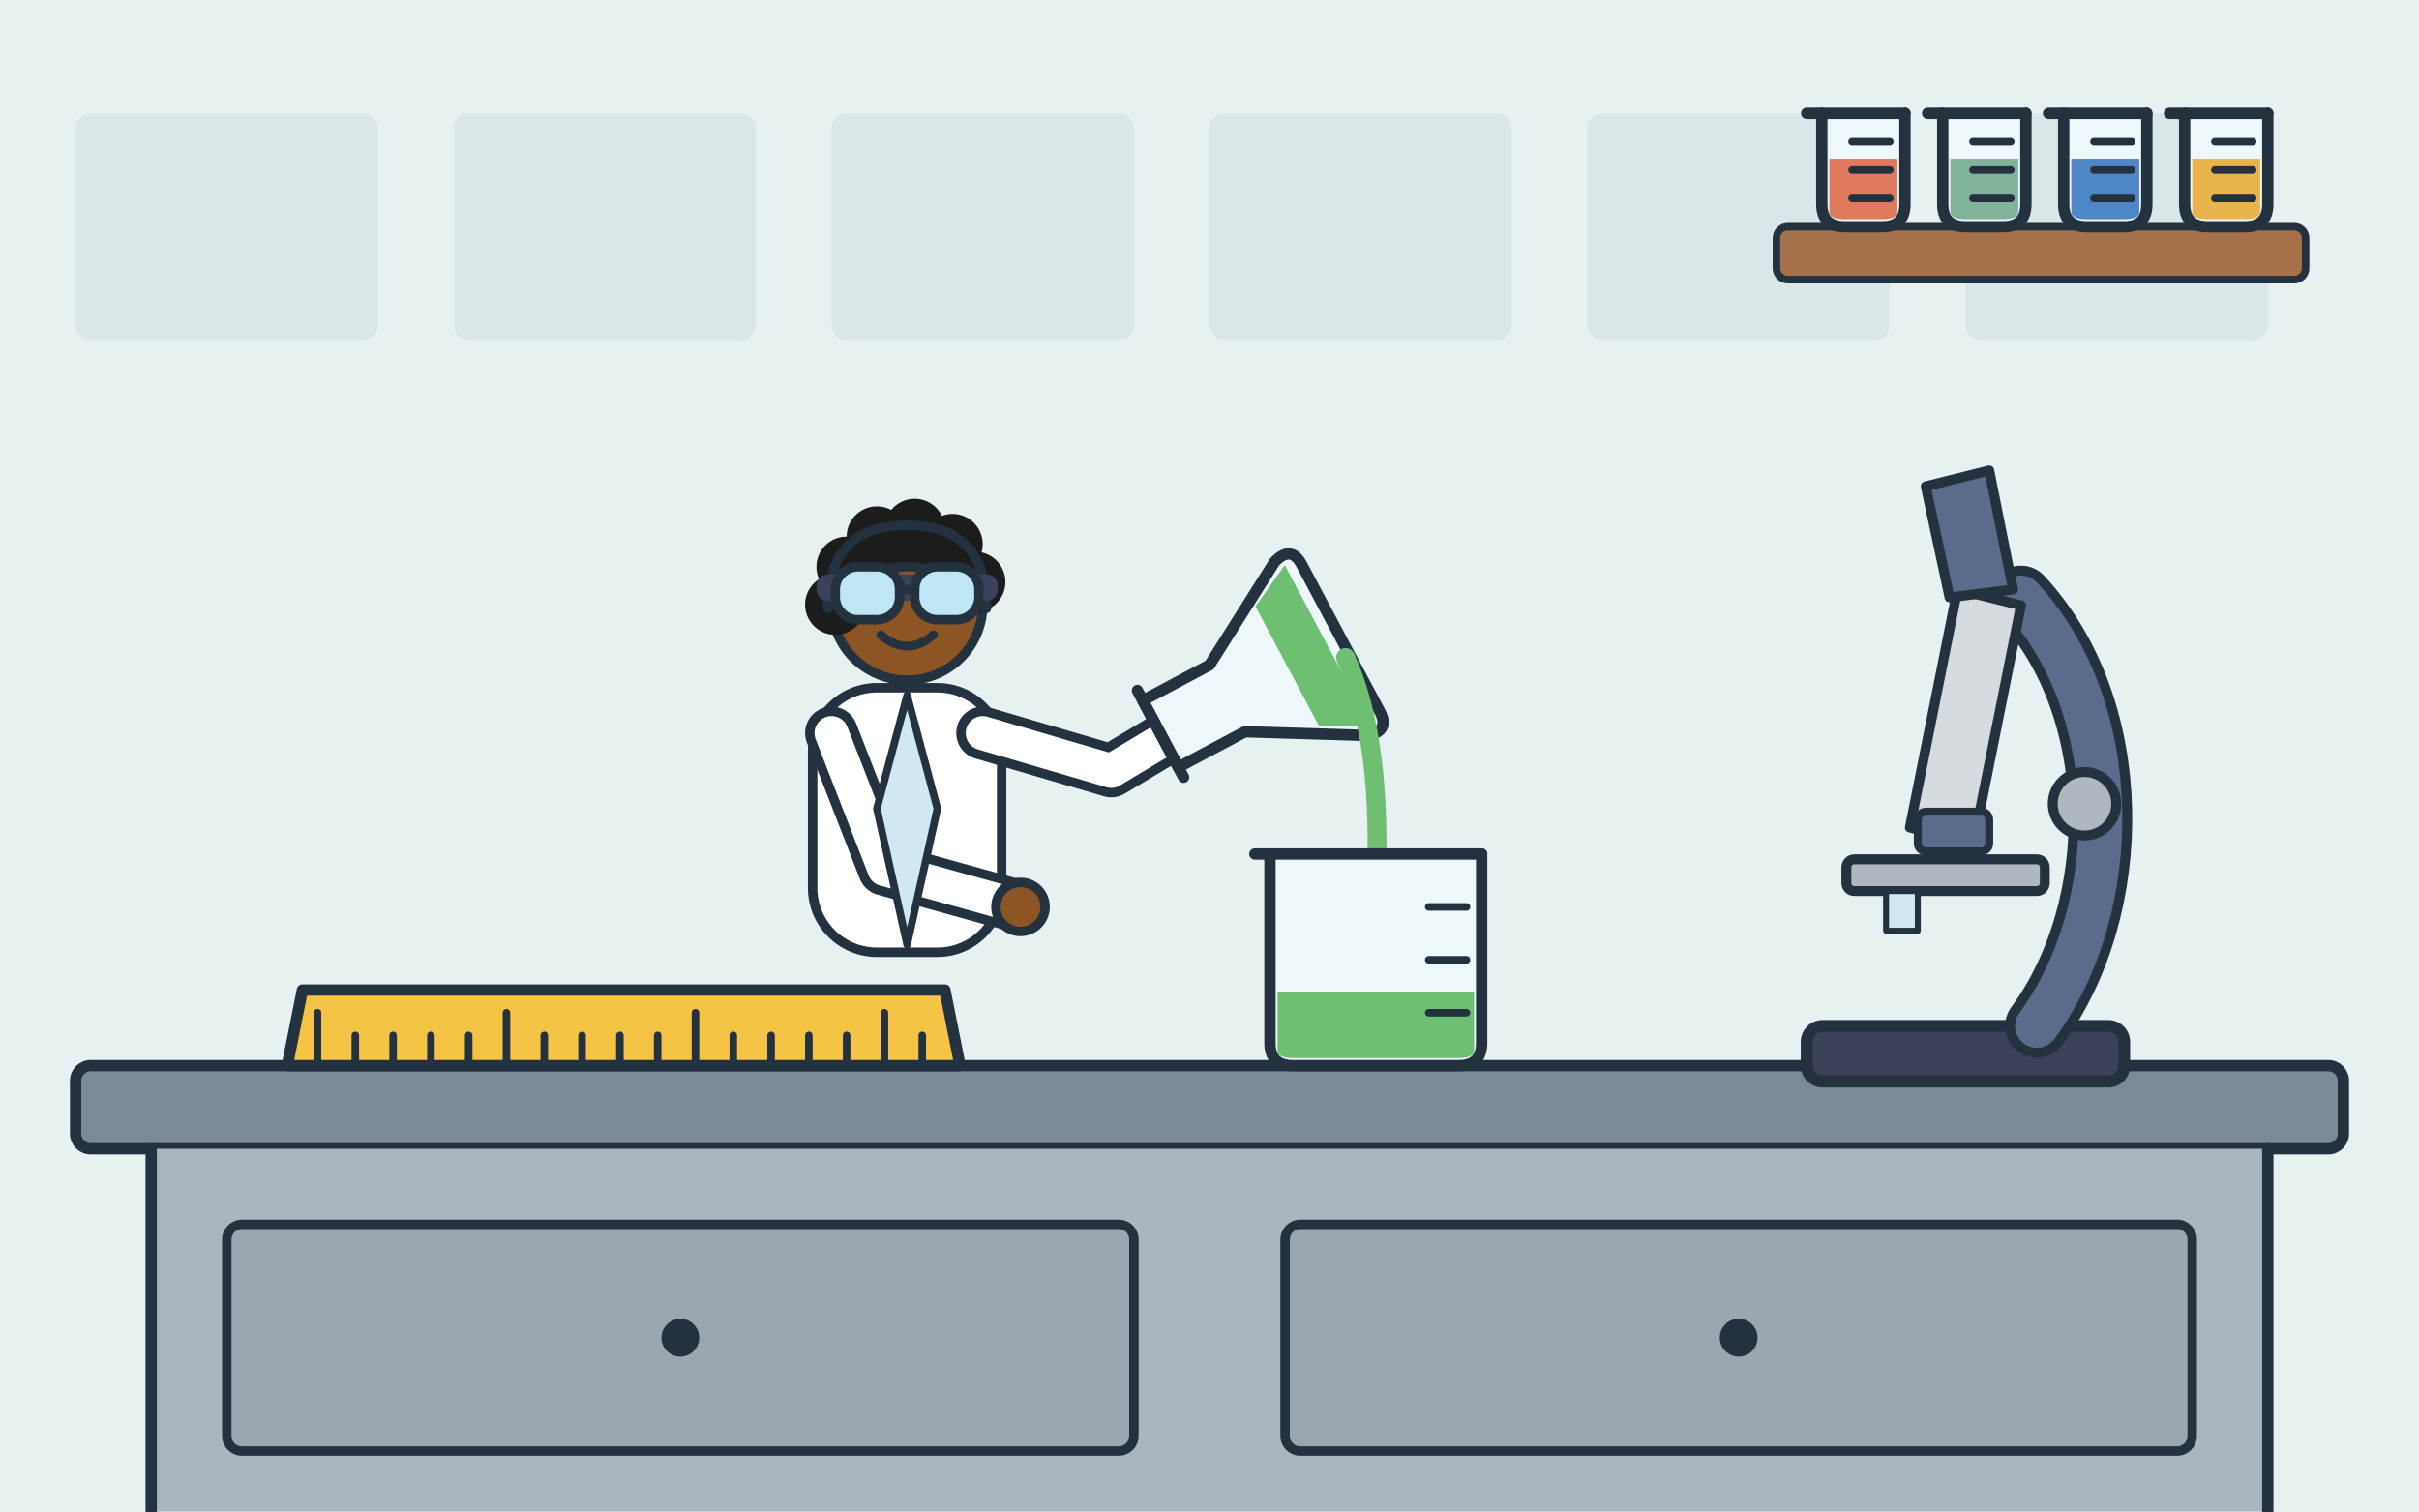
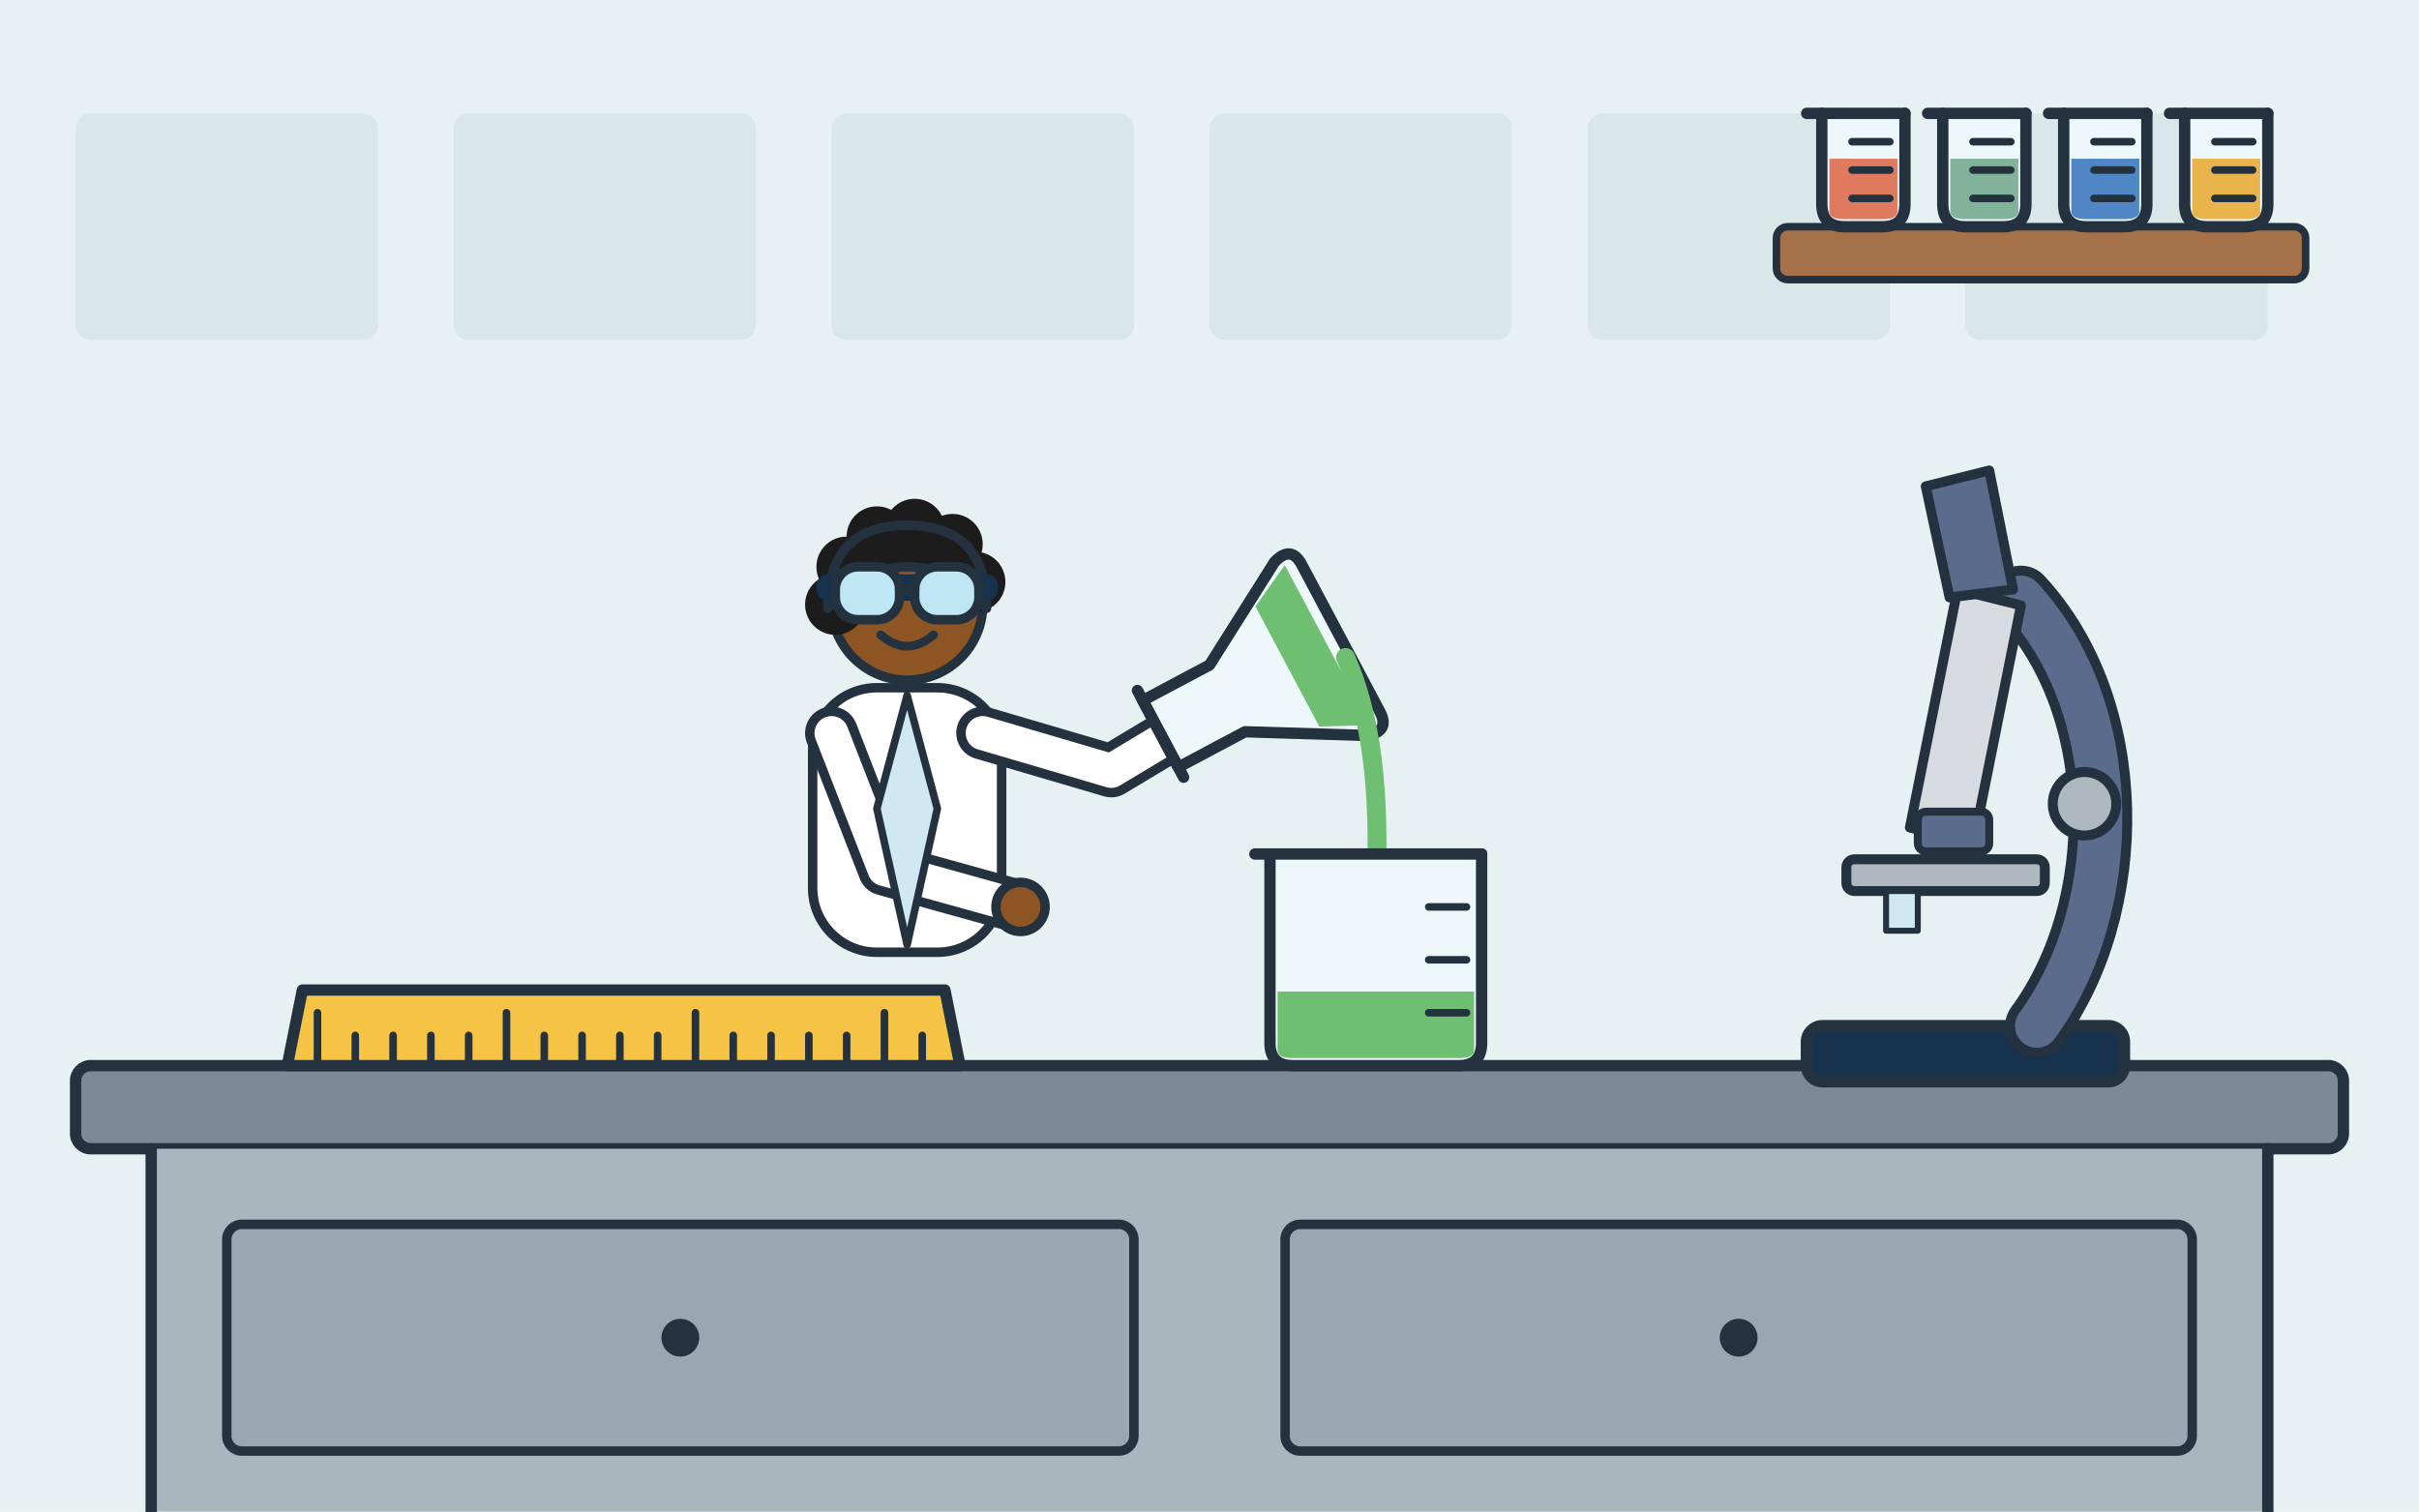
<svg xmlns="http://www.w3.org/2000/svg" viewBox="0 0 640 400" width="640" height="400" role="img">
  <g stroke-linejoin="round" stroke-linecap="round">
    <rect x="0" y="0" width="640" height="400" fill="#e8f1f2" />
    <rect x="20" y="30" width="80" height="60" rx="4" fill="#d9e7e9" />
    <rect x="120" y="30" width="80" height="60" rx="4" fill="#d9e7e9" />
    <rect x="220" y="30" width="80" height="60" rx="4" fill="#d9e7e9" />
    <rect x="320" y="30" width="80" height="60" rx="4" fill="#d9e7e9" />
    <rect x="420" y="30" width="80" height="60" rx="4" fill="#d9e7e9" />
    <rect x="520" y="30" width="80" height="60" rx="4" fill="#d9e7e9" />
    <rect x="470" y="60" width="140" height="14" rx="3" fill="#a47148" stroke="#24323f" stroke-width="2" />
    <path d="M482,30 L482,54 Q482,60 488,60 L498,60 Q504,60 504,54 L504,30" fill="#eef8fb" stroke="#24323f" stroke-width="3" />
    <path d="M484,42.0 L502,42.0 L502,56 Q502,58 498,58 L488,58 Q484,58 484,56 Z" fill="#e07a5f" />
    <path d="M478,30 L504,30" fill="none" stroke="#24323f" stroke-width="3" />
    <line x1="490" y1="37.5" x2="500" y2="37.5" stroke="#24323f" stroke-width="2" />
    <line x1="490" y1="45.0" x2="500" y2="45.0" stroke="#24323f" stroke-width="2" />
    <line x1="490" y1="52.5" x2="500" y2="52.5" stroke="#24323f" stroke-width="2" />
    <path d="M514,30 L514,54 Q514,60 520,60 L530,60 Q536,60 536,54 L536,30" fill="#eef8fb" stroke="#24323f" stroke-width="3" />
    <path d="M516,42.0 L534,42.0 L534,56 Q534,58 530,58 L520,58 Q516,58 516,56 Z" fill="#81b29a" />
    <path d="M510,30 L536,30" fill="none" stroke="#24323f" stroke-width="3" />
    <line x1="522" y1="37.5" x2="532" y2="37.5" stroke="#24323f" stroke-width="2" />
    <line x1="522" y1="45.0" x2="532" y2="45.0" stroke="#24323f" stroke-width="2" />
    <line x1="522" y1="52.5" x2="532" y2="52.5" stroke="#24323f" stroke-width="2" />
    <path d="M546,30 L546,54 Q546,60 552,60 L562,60 Q568,60 568,54 L568,30" fill="#eef8fb" stroke="#24323f" stroke-width="3" />
    <path d="M548,42.0 L566,42.0 L566,56 Q566,58 562,58 L552,58 Q548,58 548,56 Z" fill="#4f86c6" />
    <path d="M542,30 L568,30" fill="none" stroke="#24323f" stroke-width="3" />
    <line x1="554" y1="37.5" x2="564" y2="37.5" stroke="#24323f" stroke-width="2" />
    <line x1="554" y1="45.0" x2="564" y2="45.0" stroke="#24323f" stroke-width="2" />
    <line x1="554" y1="52.5" x2="564" y2="52.5" stroke="#24323f" stroke-width="2" />
    <path d="M578,30 L578,54 Q578,60 584,60 L594,60 Q600,60 600,54 L600,30" fill="#eef8fb" stroke="#24323f" stroke-width="3" />
    <path d="M580,42.0 L598,42.0 L598,56 Q598,58 594,58 L584,58 Q580,58 580,56 Z" fill="#e9b44c" />
    <path d="M574,30 L600,30" fill="none" stroke="#24323f" stroke-width="3" />
    <line x1="586" y1="37.5" x2="596" y2="37.5" stroke="#24323f" stroke-width="2" />
    <line x1="586" y1="45.0" x2="596" y2="45.0" stroke="#24323f" stroke-width="2" />
    <line x1="586" y1="52.5" x2="596" y2="52.5" stroke="#24323f" stroke-width="2" />
    <g transform="translate(240 160)">
      <g>
        <g transform="translate(0 0)">
          <rect x="-25" y="22" width="50" height="70" rx="17" fill="#ffffff" stroke="#24323f" stroke-width="2.5" />
          <path d="M20,34 L54,44 L84,26" fill="none" stroke="#24323f" stroke-width="14" />
          <path d="M20,34 L54,44 L84,26" fill="none" stroke="#ffffff" stroke-width="9" />
          <circle cx="84" cy="26" r="6.5" fill="#8d5524" stroke="#24323f" stroke-width="2.5" />
          <path d="M-20,34 L-6,70 L30,80" fill="none" stroke="#24323f" stroke-width="14" />
          <path d="M-20,34 L-6,70 L30,80" fill="none" stroke="#ffffff" stroke-width="9" />
          <circle cx="30" cy="80" r="6.5" fill="#8d5524" stroke="#24323f" stroke-width="2.5" />
          <circle cx="0" cy="0" r="20" fill="#8d5524" stroke="#24323f" stroke-width="2.5" />
          <circle cx="-16" cy="-10" r="8" fill="#1c1c1c" />
          <circle cx="-8" cy="-18" r="8" fill="#1c1c1c" />
          <circle cx="2" cy="-20" r="8" fill="#1c1c1c" />
          <circle cx="12" cy="-16" r="8" fill="#1c1c1c" />
          <circle cx="18" cy="-6" r="8" fill="#1c1c1c" />
          <circle cx="-19" cy="0" r="8" fill="#1c1c1c" />
          <path d="M-21,1 Q-21,-21 0,-21 Q21,-21 21,1 Q12,-10 0,-10 Q-12,-10 -21,1 Z" fill="#1c1c1c" stroke="#24323f" stroke-width="2.5" />
          <circle cx="-7" cy="0" r="2.4" fill="#24323f" />
          <circle cx="7" cy="0" r="2.4" fill="#24323f" />
          <path d="M-7,8 Q0,14 7,8" fill="none" stroke="#24323f" stroke-width="2.3" />
        </g>
      </g>
    </g>
    <g transform="translate(240 160)">
-       <rect x="-24" y="-8" width="48" height="7" rx="3" fill="#3d405b" />
+       <rect x="-24" y="-8" width="48" height="7" rx="3" fill="#17324d" />
      <rect x="-19" y="-10" width="17" height="14" rx="6" fill="#bfe6f5" stroke="#24323f" stroke-width="2.5" />
      <rect x="2" y="-10" width="17" height="14" rx="6" fill="#bfe6f5" stroke="#24323f" stroke-width="2.5" />
      <line x1="-2" y1="-4" x2="2" y2="-4" stroke="#24323f" stroke-width="2.5" />
    </g>
    <path d="M240,184 L232,214 L240,250 L248,214 Z" fill="#cfe8f3" stroke="#24323f" stroke-width="2" />
    <g transform="translate(330 182) rotate(-118)" transform-origin="0 0">
      <path d="M-10,-26 L-10,-6 L-26,22 Q-28,28 -22,28 L22,28 Q28,28 26,22 L10,-6 L10,-26 Z" fill="#eef8fb" stroke="#24323f" stroke-width="3" />
      <path d="M-24,24 L-18,12 L18,12 L24,24 Z" fill="#6fbf73" />
      <line x1="-13" y1="-26" x2="13" y2="-26" stroke="#24323f" stroke-width="3" />
    </g>
    <path d="M356,174 Q366,196 364,236" fill="none" stroke="#6fbf73" stroke-width="5" />
    <rect x="20" y="282" width="600" height="22" rx="4" fill="#7b8a96" stroke="#24323f" stroke-width="3" />
    <rect x="40" y="304" width="560" height="96" fill="#aab6be" />
    <line x1="40" y1="304" x2="40" y2="400" stroke="#24323f" stroke-width="3" />
    <line x1="600" y1="304" x2="600" y2="400" stroke="#24323f" stroke-width="3" />
    <rect x="60" y="324" width="240" height="60" rx="4" fill="#9aa7b0" stroke="#24323f" stroke-width="2.5" />
    <rect x="340" y="324" width="240" height="60" rx="4" fill="#9aa7b0" stroke="#24323f" stroke-width="2.5" />
    <circle cx="180" cy="354" r="5" fill="#24323f" />
    <circle cx="460" cy="354" r="5" fill="#24323f" />
    <path d="M336,226 L336,276 Q336,282 342,282 L386,282 Q392,282 392,276 L392,226" fill="#eef8fb" stroke="#24323f" stroke-width="3" />
    <path d="M338,262.4 L390,262.4 L390,278 Q390,280 386,280 L342,280 Q338,280 338,278 Z" fill="#6fbf73" />
    <path d="M332,226 L392,226" fill="none" stroke="#24323f" stroke-width="3" />
    <line x1="378" y1="240.0" x2="388" y2="240.0" stroke="#24323f" stroke-width="2" />
    <line x1="378" y1="254.0" x2="388" y2="254.0" stroke="#24323f" stroke-width="2" />
    <line x1="378" y1="268.0" x2="388" y2="268.0" stroke="#24323f" stroke-width="2" />
    <g transform="translate(520 282) scale(1.05)">
-       <rect x="-40" y="-10" width="80" height="14" rx="4" fill="#3d405b" stroke="#24323f" stroke-width="3" />
+       <rect x="-40" y="-10" width="80" height="14" rx="4" fill="#17324d" stroke="#24323f" stroke-width="3" />
      <path d="M18,-10 C40,-40 40,-90 14,-118" fill="none" stroke="#24323f" stroke-width="16" />
      <path d="M18,-10 C40,-40 40,-90 14,-118" fill="none" stroke="#5b6b8c" stroke-width="11" />
      <rect x="-30" y="-52" width="50" height="8" rx="2" fill="#aeb8be" stroke="#24323f" stroke-width="2.5" />
      <rect x="-20" y="-44" width="8" height="10" fill="#cfe8f3" stroke="#24323f" stroke-width="1.5" />
      <path d="M-14,-60 L-2,-120 L14,-116 L2,-56 Z" fill="#d6dbe0" stroke="#24323f" stroke-width="2.5" />
      <rect x="-12" y="-64" width="18" height="10" rx="2" fill="#5b6b8c" stroke="#24323f" stroke-width="2" />
      <path d="M-4,-118 L-10,-146 L6,-150 L12,-120 Z" fill="#5b6b8c" stroke="#24323f" stroke-width="2.5" />
      <circle cx="30" cy="-66" r="8" fill="#aeb8be" stroke="#24323f" stroke-width="2.5" />
    </g>
    <path d="M80,262 L250,262 L254,282 L76,282 Z" fill="#f6c445" stroke="#24323f" stroke-width="3" />
    <line x1="84" y1="282" x2="84" y2="268" stroke="#24323f" stroke-width="2" />
    <line x1="94" y1="282" x2="94" y2="274" stroke="#24323f" stroke-width="2" />
    <line x1="104" y1="282" x2="104" y2="274" stroke="#24323f" stroke-width="2" />
    <line x1="114" y1="282" x2="114" y2="274" stroke="#24323f" stroke-width="2" />
    <line x1="124" y1="282" x2="124" y2="274" stroke="#24323f" stroke-width="2" />
    <line x1="134" y1="282" x2="134" y2="268" stroke="#24323f" stroke-width="2" />
    <line x1="144" y1="282" x2="144" y2="274" stroke="#24323f" stroke-width="2" />
    <line x1="154" y1="282" x2="154" y2="274" stroke="#24323f" stroke-width="2" />
    <line x1="164" y1="282" x2="164" y2="274" stroke="#24323f" stroke-width="2" />
    <line x1="174" y1="282" x2="174" y2="274" stroke="#24323f" stroke-width="2" />
    <line x1="184" y1="282" x2="184" y2="268" stroke="#24323f" stroke-width="2" />
    <line x1="194" y1="282" x2="194" y2="274" stroke="#24323f" stroke-width="2" />
    <line x1="204" y1="282" x2="204" y2="274" stroke="#24323f" stroke-width="2" />
    <line x1="214" y1="282" x2="214" y2="274" stroke="#24323f" stroke-width="2" />
    <line x1="224" y1="282" x2="224" y2="274" stroke="#24323f" stroke-width="2" />
    <line x1="234" y1="282" x2="234" y2="268" stroke="#24323f" stroke-width="2" />
    <line x1="244" y1="282" x2="244" y2="274" stroke="#24323f" stroke-width="2" />
  </g>
</svg>
